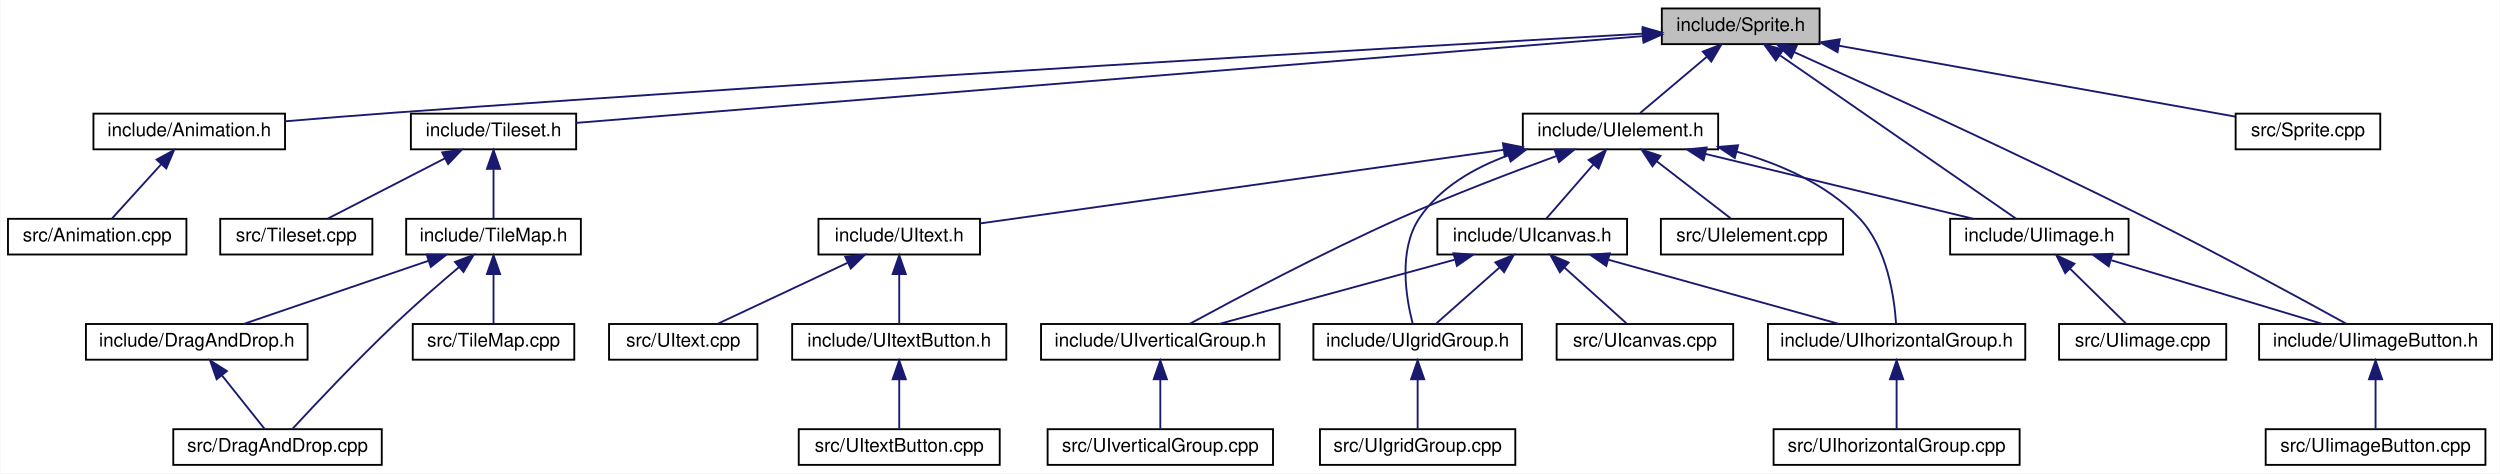
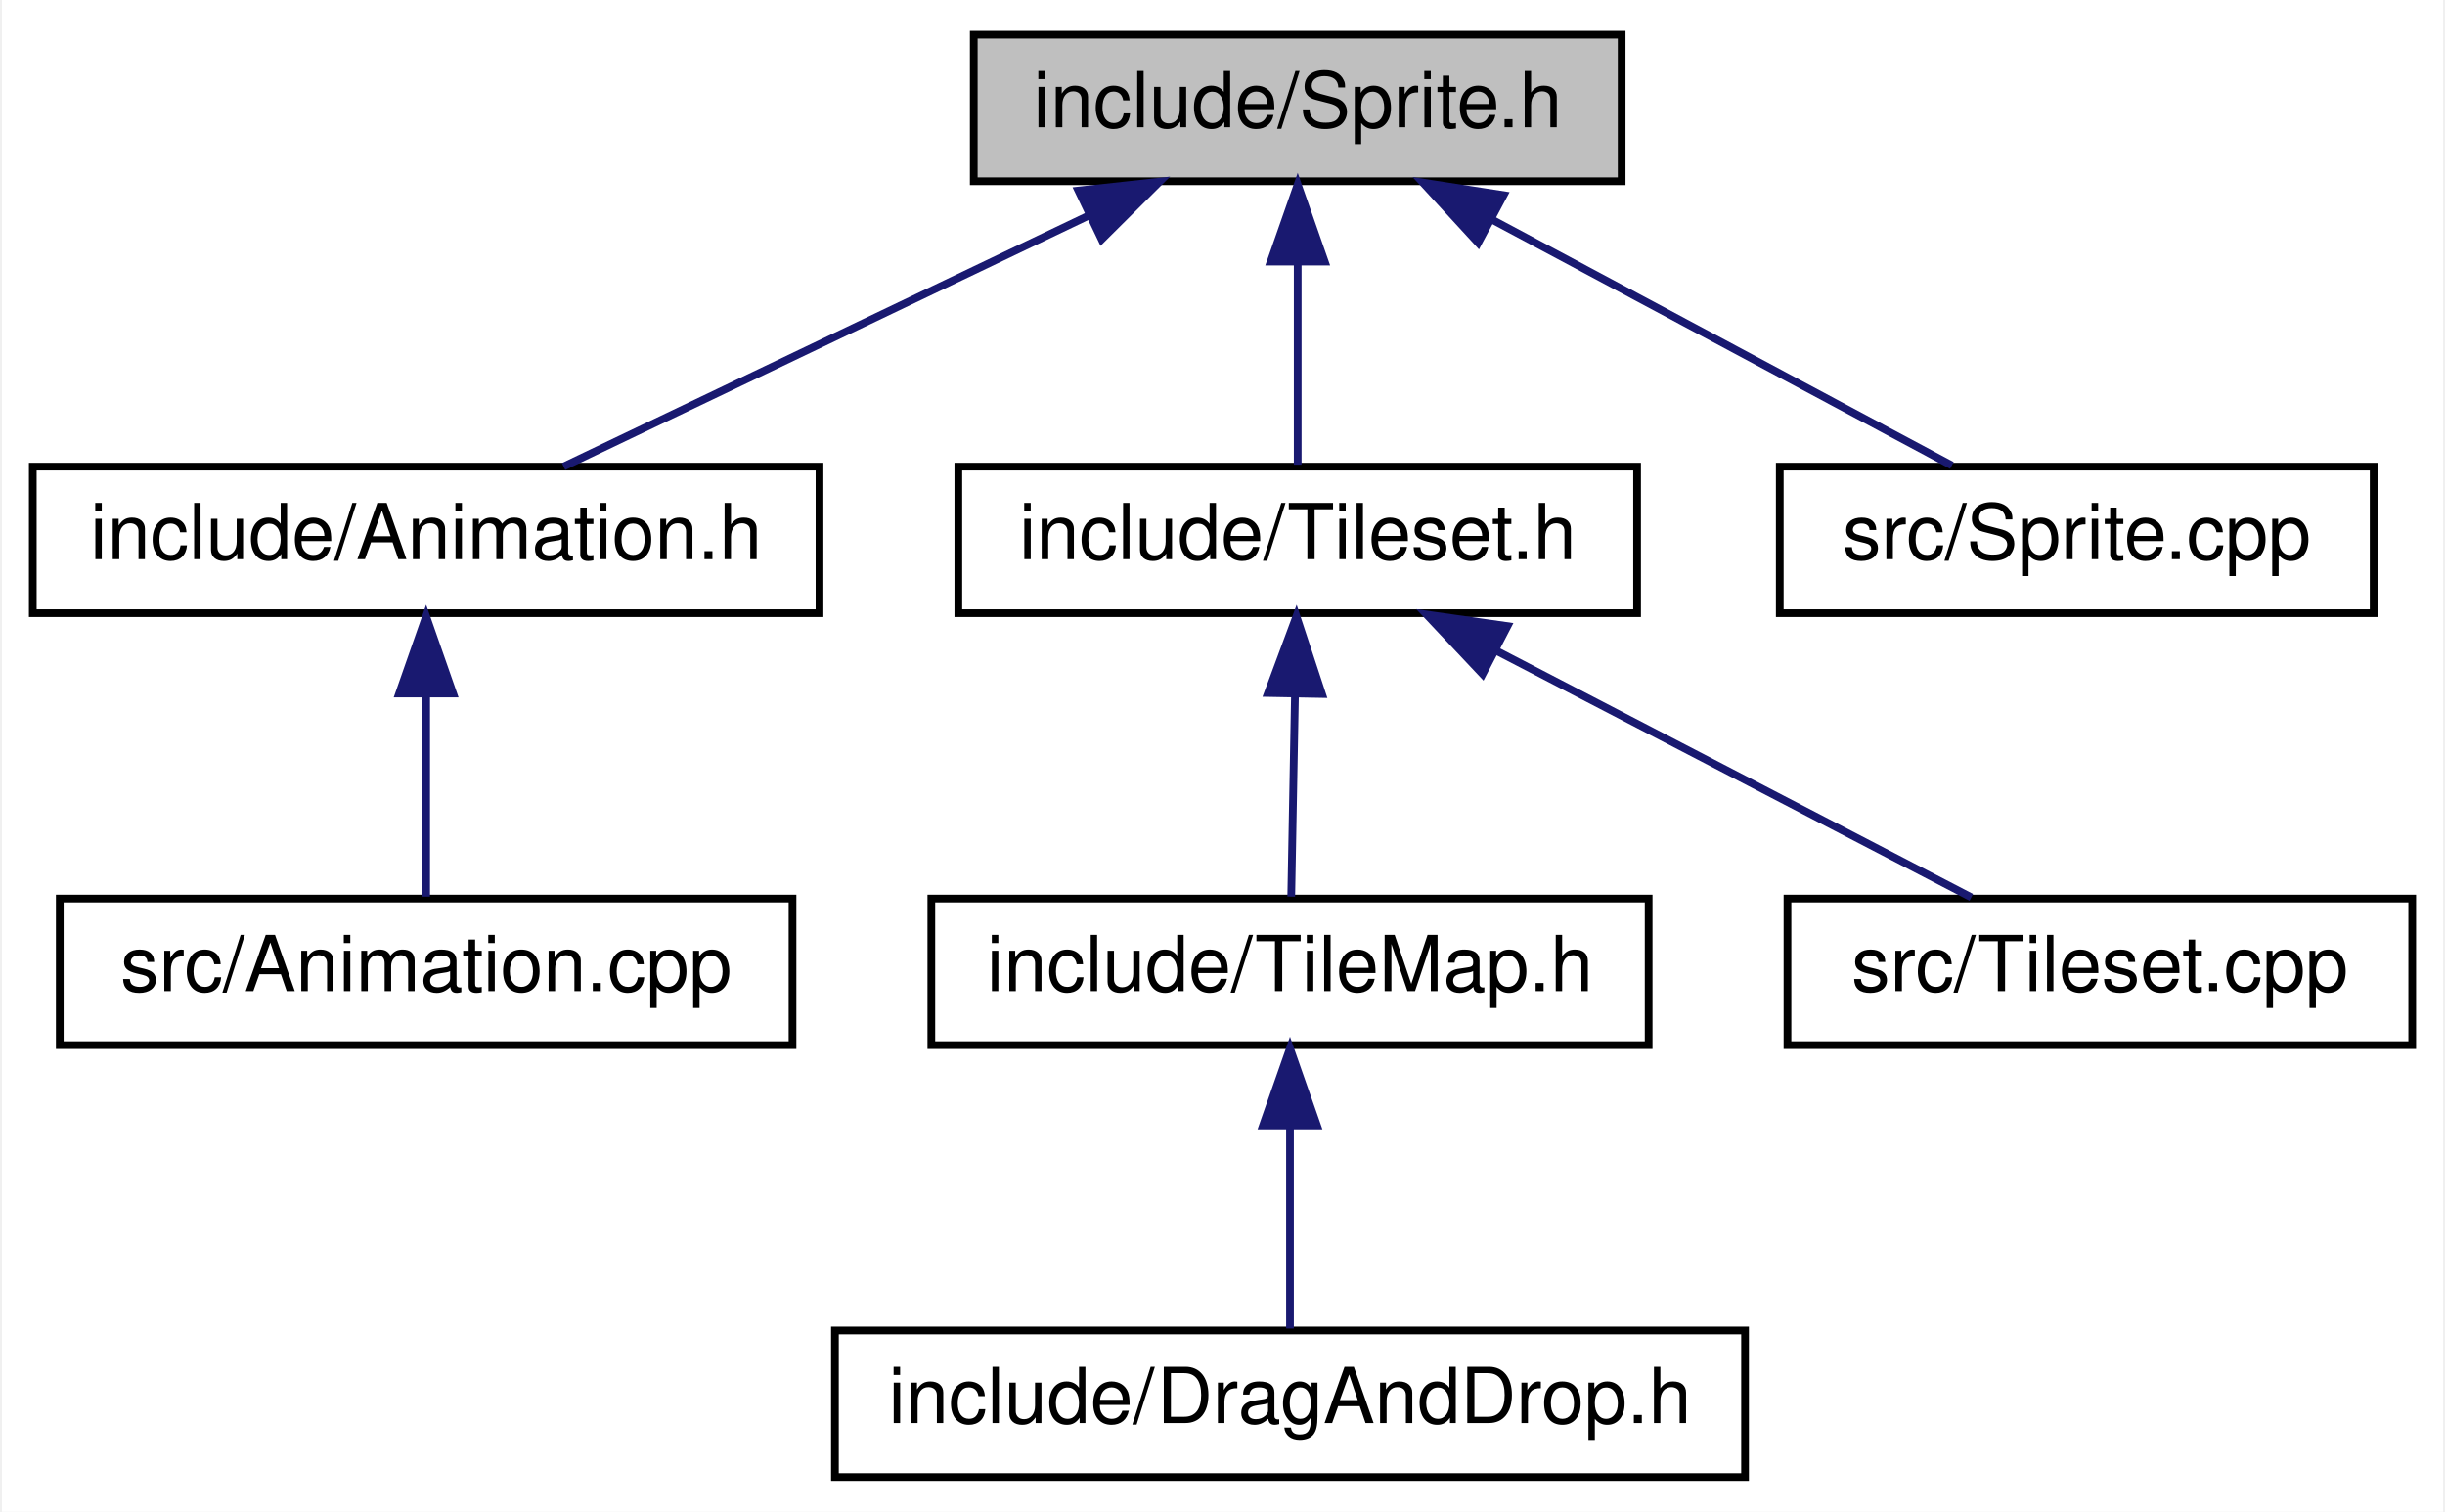
- <svg xmlns="http://www.w3.org/2000/svg" xmlns:xlink="http://www.w3.org/1999/xlink" width="1331pt" height="252pt" viewBox="0.00 0.00 1330.50 252.00">
-   <g id="graph0" class="graph" transform="scale(1 1) rotate(0) translate(4 248)">
-     <polygon fill="white" stroke="none" points="-4,4 -4,-248 1326.5,-248 1326.5,4 -4,4" />
+ <svg xmlns="http://www.w3.org/2000/svg" xmlns:xlink="http://www.w3.org/1999/xlink" width="317pt" height="196pt" viewBox="0.00 0.00 316.50 196.00">
+   <g id="graph0" class="graph" transform="scale(1 1) rotate(0) translate(4 192)">
+     <polygon fill="white" stroke="none" points="-4,4 -4,-192 312.5,-192 312.5,4 -4,4" />
    <g id="node1" class="node">
-       <polygon fill="#bfbfbf" stroke="black" points="880.5,-224.5 880.5,-243.5 964.5,-243.5 964.5,-224.5 880.5,-224.5" />
-       <text text-anchor="middle" x="922.5" y="-231.5" font-family="Helvetica,sans-Serif" font-size="10.00">include/Sprite.h</text>
+       <polygon fill="#bfbfbf" stroke="black" points="122,-168.5 122,-187.5 206,-187.5 206,-168.5 122,-168.5" />
+       <text text-anchor="middle" x="164" y="-175.5" font-family="Helvetica,sans-Serif" font-size="10.00">include/Sprite.h</text>
    </g>
    <g id="node2" class="node">
      <g id="a_node2">
        <a xlink:href="Animation_8h.html" target="_top" xlink:title="include/Animation.h">
-           <polygon fill="white" stroke="black" points="45.5,-168.5 45.5,-187.5 147.5,-187.5 147.5,-168.5 45.5,-168.5" />
-           <text text-anchor="middle" x="96.5" y="-175.5" font-family="Helvetica,sans-Serif" font-size="10.00">include/Animation.h</text>
+           <polygon fill="white" stroke="black" points="0,-112.5 0,-131.5 102,-131.5 102,-112.5 0,-112.5" />
+           <text text-anchor="middle" x="51" y="-119.5" font-family="Helvetica,sans-Serif" font-size="10.00">include/Animation.h</text>
        </a>
      </g>
    </g>
    <g id="edge1" class="edge">
-       <path fill="none" stroke="midnightblue" d="M870.235,-230.074C751.864,-223.368 454.249,-206.074 205.5,-188 186.562,-186.624 165.787,-184.95 147.5,-183.42" />
-       <polygon fill="midnightblue" stroke="midnightblue" points="870.275,-233.581 880.456,-230.651 870.67,-226.593 870.275,-233.581" />
+       <path fill="none" stroke="midnightblue" d="M136.997,-164.096C115.886,-154.007 87.138,-140.27 68.821,-131.516" />
+       <polygon fill="midnightblue" stroke="midnightblue" points="135.563,-167.29 146.095,-168.444 138.581,-160.974 135.563,-167.29" />
    </g>
    <g id="node4" class="node">
      <g id="a_node4">
        <a xlink:href="Tileset_8h.html" target="_top" xlink:title="include/Tileset.h">
-           <polygon fill="white" stroke="black" points="214.5,-168.5 214.5,-187.5 302.5,-187.5 302.5,-168.5 214.5,-168.5" />
-           <text text-anchor="middle" x="258.5" y="-175.5" font-family="Helvetica,sans-Serif" font-size="10.00">include/Tileset.h</text>
+           <polygon fill="white" stroke="black" points="120,-112.5 120,-131.5 208,-131.5 208,-112.5 120,-112.5" />
+           <text text-anchor="middle" x="164" y="-119.5" font-family="Helvetica,sans-Serif" font-size="10.00">include/Tileset.h</text>
        </a>
      </g>
    </g>
    <g id="edge3" class="edge">
-       <path fill="none" stroke="midnightblue" d="M870.226,-228.749C743.27,-218.424 420.462,-192.172 302.514,-182.579" />
-       <polygon fill="midnightblue" stroke="midnightblue" points="870.209,-232.259 880.46,-229.581 870.777,-225.282 870.209,-232.259" />
+       <path fill="none" stroke="midnightblue" d="M164,-157.805C164,-148.91 164,-138.78 164,-131.751" />
+       <polygon fill="midnightblue" stroke="midnightblue" points="160.5,-158.083 164,-168.083 167.5,-158.083 160.5,-158.083" />
    </g>
-     <g id="node10" class="node">
-       <g id="a_node10">
-         <a xlink:href="UIelement_8h.html" target="_top" xlink:title="include/UIelement.h">
-           <polygon fill="white" stroke="black" points="806.5,-168.5 806.5,-187.5 910.5,-187.5 910.5,-168.5 806.5,-168.5" />
-           <text text-anchor="middle" x="858.5" y="-175.5" font-family="Helvetica,sans-Serif" font-size="10.00">include/UIelement.h</text>
+     <g id="node8" class="node">
+       <g id="a_node8">
+         <a xlink:href="Sprite_8cpp.html" target="_top" xlink:title="src/Sprite.cpp">
+           <polygon fill="white" stroke="black" points="226.5,-112.5 226.5,-131.5 303.5,-131.5 303.5,-112.5 226.5,-112.5" />
+           <text text-anchor="middle" x="265" y="-119.5" font-family="Helvetica,sans-Serif" font-size="10.00">src/Sprite.cpp</text>
        </a>
      </g>
    </g>
-     <g id="edge10" class="edge">
-       <path fill="none" stroke="midnightblue" d="M904.509,-217.82C893.042,-208.145 878.587,-195.948 868.97,-187.834" />
-       <polygon fill="midnightblue" stroke="midnightblue" points="902.317,-220.55 912.217,-224.324 906.831,-215.2 902.317,-220.55" />
-     </g>
-     <g id="node19" class="node">
-       <g id="a_node19">
-         <a xlink:href="UIimage_8h.html" target="_top" xlink:title="include/UIimage.h">
-           <polygon fill="white" stroke="black" points="1034,-112.5 1034,-131.5 1129,-131.5 1129,-112.5 1034,-112.5" />
-           <text text-anchor="middle" x="1081.5" y="-119.5" font-family="Helvetica,sans-Serif" font-size="10.00">include/UIimage.h</text>
-         </a>
-       </g>
-     </g>
-     <g id="edge31" class="edge">
-       <path fill="none" stroke="midnightblue" d="M943.579,-218.417C977.209,-195.151 1041.97,-150.35 1069.08,-131.591" />
-       <polygon fill="midnightblue" stroke="midnightblue" points="941.209,-215.801 934.976,-224.368 945.192,-221.557 941.209,-215.801" />
-     </g>
-     <g id="node20" class="node">
-       <g id="a_node20">
-         <a xlink:href="UIimageButton_8h.html" target="_top" xlink:title="include/UIimageButton.h">
-           <polygon fill="white" stroke="black" points="1198.5,-56.5 1198.5,-75.5 1322.5,-75.5 1322.5,-56.5 1198.5,-56.5" />
-           <text text-anchor="middle" x="1260.5" y="-63.5" font-family="Helvetica,sans-Serif" font-size="10.00">include/UIimageButton.h</text>
-         </a>
-       </g>
-     </g>
-     <g id="edge32" class="edge">
-       <path fill="none" stroke="midnightblue" d="M950.96,-220.264C992.49,-201.55 1071.99,-165.238 1138.5,-132 1177.14,-112.688 1221.76,-88.399 1244.84,-75.679" />
-       <polygon fill="midnightblue" stroke="midnightblue" points="949.415,-217.121 941.731,-224.415 952.286,-223.505 949.415,-217.121" />
-     </g>
-     <g id="node28" class="node">
-       <g id="a_node28">
-         <a xlink:href="Sprite_8cpp.html" target="_top" xlink:title="src/Sprite.cpp">
-           <polygon fill="white" stroke="black" points="1186,-168.5 1186,-187.5 1263,-187.5 1263,-168.5 1186,-168.5" />
-           <text text-anchor="middle" x="1224.5" y="-175.5" font-family="Helvetica,sans-Serif" font-size="10.00">src/Sprite.cpp</text>
-         </a>
-       </g>
-     </g>
-     <g id="edge33" class="edge">
-       <path fill="none" stroke="midnightblue" d="M974.854,-223.639C1034.97,-212.89 1132.16,-195.51 1185.82,-185.916" />
-       <polygon fill="midnightblue" stroke="midnightblue" points="974.038,-220.229 964.81,-225.435 975.27,-227.12 974.038,-220.229" />
+     <g id="edge7" class="edge">
+       <path fill="none" stroke="midnightblue" d="M189.083,-163.59C207.757,-153.605 232.704,-140.267 248.813,-131.655" />
+       <polygon fill="midnightblue" stroke="midnightblue" points="187.396,-160.522 180.227,-168.324 190.696,-166.696 187.396,-160.522" />
    </g>
    <g id="node3" class="node">
      <g id="a_node3">
        <a xlink:href="Animation_8cpp.html" target="_top" xlink:title="src/Animation.cpp">
-           <polygon fill="white" stroke="black" points="0,-112.5 0,-131.5 95,-131.5 95,-112.5 0,-112.5" />
-           <text text-anchor="middle" x="47.5" y="-119.5" font-family="Helvetica,sans-Serif" font-size="10.00">src/Animation.cpp</text>
+           <polygon fill="white" stroke="black" points="3.5,-56.5 3.5,-75.5 98.5,-75.5 98.5,-56.5 3.5,-56.5" />
+           <text text-anchor="middle" x="51" y="-63.5" font-family="Helvetica,sans-Serif" font-size="10.00">src/Animation.cpp</text>
        </a>
      </g>
    </g>
    <g id="edge2" class="edge">
-       <path fill="none" stroke="midnightblue" d="M81.466,-160.431C72.878,-150.967 62.456,-139.483 55.441,-131.751" />
-       <polygon fill="midnightblue" stroke="midnightblue" points="79.097,-163.029 88.409,-168.083 84.281,-158.325 79.097,-163.029" />
+       <path fill="none" stroke="midnightblue" d="M51,-101.805C51,-92.91 51,-82.78 51,-75.751" />
+       <polygon fill="midnightblue" stroke="midnightblue" points="47.5,-102.083 51,-112.083 54.5,-102.083 47.5,-102.083" />
    </g>
    <g id="node5" class="node">
      <g id="a_node5">
        <a xlink:href="TileMap_8h.html" target="_top" xlink:title="include/TileMap.h">
-           <polygon fill="white" stroke="black" points="212,-112.5 212,-131.5 305,-131.5 305,-112.5 212,-112.5" />
-           <text text-anchor="middle" x="258.5" y="-119.5" font-family="Helvetica,sans-Serif" font-size="10.00">include/TileMap.h</text>
+           <polygon fill="white" stroke="black" points="116.5,-56.5 116.5,-75.5 209.5,-75.5 209.5,-56.5 116.5,-56.5" />
+           <text text-anchor="middle" x="163" y="-63.5" font-family="Helvetica,sans-Serif" font-size="10.00">include/TileMap.h</text>
        </a>
      </g>
    </g>
    <g id="edge4" class="edge">
-       <path fill="none" stroke="midnightblue" d="M258.5,-157.805C258.5,-148.91 258.5,-138.78 258.5,-131.751" />
-       <polygon fill="midnightblue" stroke="midnightblue" points="255,-158.083 258.5,-168.083 262,-158.083 255,-158.083" />
+       <path fill="none" stroke="midnightblue" d="M163.645,-101.805C163.48,-92.91 163.292,-82.78 163.162,-75.751" />
+       <polygon fill="midnightblue" stroke="midnightblue" points="160.15,-102.15 163.835,-112.083 167.149,-102.02 160.15,-102.15" />
    </g>
-     <g id="node9" class="node">
-       <g id="a_node9">
+     <g id="node7" class="node">
+       <g id="a_node7">
        <a xlink:href="Tileset_8cpp.html" target="_top" xlink:title="src/Tileset.cpp">
-           <polygon fill="white" stroke="black" points="113,-112.5 113,-131.5 194,-131.5 194,-112.5 113,-112.5" />
-           <text text-anchor="middle" x="153.5" y="-119.5" font-family="Helvetica,sans-Serif" font-size="10.00">src/Tileset.cpp</text>
+           <polygon fill="white" stroke="black" points="227.5,-56.5 227.5,-75.5 308.5,-75.5 308.5,-56.5 227.5,-56.5" />
+           <text text-anchor="middle" x="268" y="-63.5" font-family="Helvetica,sans-Serif" font-size="10.00">src/Tileset.cpp</text>
        </a>
      </g>
    </g>
-     <g id="edge9" class="edge">
-       <path fill="none" stroke="midnightblue" d="M232.69,-163.726C213.247,-153.727 187.152,-140.307 170.328,-131.655" />
-       <polygon fill="midnightblue" stroke="midnightblue" points="231.136,-166.863 241.63,-168.324 234.338,-160.638 231.136,-166.863" />
+     <g id="edge6" class="edge">
+       <path fill="none" stroke="midnightblue" d="M189.828,-107.59C209.057,-97.605 234.745,-84.267 251.332,-75.654" />
+       <polygon fill="midnightblue" stroke="midnightblue" points="187.971,-104.61 180.709,-112.324 191.197,-110.822 187.971,-104.61" />
    </g>
    <g id="node6" class="node">
      <g id="a_node6">
        <a xlink:href="DragAndDrop_8h.html" target="_top" xlink:title="include/DragAndDrop.h">
-           <polygon fill="white" stroke="black" points="41.5,-56.5 41.5,-75.5 159.5,-75.5 159.5,-56.5 41.5,-56.5" />
-           <text text-anchor="middle" x="100.5" y="-63.5" font-family="Helvetica,sans-Serif" font-size="10.00">include/DragAndDrop.h</text>
+           <polygon fill="white" stroke="black" points="104,-0.5 104,-19.5 222,-19.5 222,-0.5 104,-0.5" />
+           <text text-anchor="middle" x="163" y="-7.5" font-family="Helvetica,sans-Serif" font-size="10.00">include/DragAndDrop.h</text>
        </a>
      </g>
    </g>
    <g id="edge5" class="edge">
-       <path fill="none" stroke="midnightblue" d="M223.892,-109.172C194.141,-99.004 151.953,-84.585 125.418,-75.516" />
-       <polygon fill="midnightblue" stroke="midnightblue" points="222.87,-112.521 233.464,-112.444 225.134,-105.898 222.87,-112.521" />
-     </g>
-     <g id="node7" class="node">
-       <g id="a_node7">
-         <a xlink:href="DragAndDrop_8cpp.html" target="_top" xlink:title="src/DragAndDrop.cpp">
-           <polygon fill="white" stroke="black" points="88,-0.5 88,-19.5 199,-19.5 199,-0.5 88,-0.5" />
-           <text text-anchor="middle" x="143.5" y="-7.5" font-family="Helvetica,sans-Serif" font-size="10.00">src/DragAndDrop.cpp</text>
-         </a>
-       </g>
-     </g>
-     <g id="edge7" class="edge">
-       <path fill="none" stroke="midnightblue" d="M240.106,-105.762C229.998,-97.22 217.346,-86.251 206.5,-76 185.941,-56.57 163.147,-32.328 151.425,-19.647" />
-       <polygon fill="midnightblue" stroke="midnightblue" points="237.991,-108.556 247.904,-112.297 242.488,-103.191 237.991,-108.556" />
-     </g>
-     <g id="node8" class="node">
-       <g id="a_node8">
-         <a xlink:href="TileMap_8cpp.html" target="_top" xlink:title="src/TileMap.cpp">
-           <polygon fill="white" stroke="black" points="215.5,-56.5 215.5,-75.5 301.5,-75.5 301.5,-56.5 215.5,-56.5" />
-           <text text-anchor="middle" x="258.5" y="-63.5" font-family="Helvetica,sans-Serif" font-size="10.00">src/TileMap.cpp</text>
-         </a>
-       </g>
-     </g>
-     <g id="edge8" class="edge">
-       <path fill="none" stroke="midnightblue" d="M258.5,-101.805C258.5,-92.91 258.5,-82.78 258.5,-75.751" />
-       <polygon fill="midnightblue" stroke="midnightblue" points="255,-102.083 258.5,-112.083 262,-102.083 255,-102.083" />
-     </g>
-     <g id="edge6" class="edge">
-       <path fill="none" stroke="midnightblue" d="M113.922,-48.144C121.414,-38.736 130.437,-27.405 136.532,-19.751" />
-       <polygon fill="midnightblue" stroke="midnightblue" points="111.092,-46.08 107.601,-56.083 116.568,-50.44 111.092,-46.08" />
-     </g>
-     <g id="node11" class="node">
-       <g id="a_node11">
-         <a xlink:href="UIcanvas_8h.html" target="_top" xlink:title="include/UIcanvas.h">
-           <polygon fill="white" stroke="black" points="761,-112.5 761,-131.5 862,-131.5 862,-112.5 761,-112.5" />
-           <text text-anchor="middle" x="811.5" y="-119.5" font-family="Helvetica,sans-Serif" font-size="10.00">include/UIcanvas.h</text>
-         </a>
-       </g>
-     </g>
-     <g id="edge11" class="edge">
-       <path fill="none" stroke="midnightblue" d="M844.079,-160.431C835.842,-150.967 825.846,-139.483 819.117,-131.751" />
-       <polygon fill="midnightblue" stroke="midnightblue" points="841.534,-162.838 850.739,-168.083 846.814,-158.242 841.534,-162.838" />
-     </g>
-     <g id="node12" class="node">
-       <g id="a_node12">
-         <a xlink:href="UIgridGroup_8h.html" target="_top" xlink:title="include/UIgridGroup.h">
-           <polygon fill="white" stroke="black" points="695,-56.5 695,-75.5 806,-75.5 806,-56.5 695,-56.5" />
-           <text text-anchor="middle" x="750.5" y="-63.5" font-family="Helvetica,sans-Serif" font-size="10.00">include/UIgridGroup.h</text>
-         </a>
-       </g>
-     </g>
-     <g id="edge19" class="edge">
-       <path fill="none" stroke="midnightblue" d="M798.889,-165.336C780.64,-158.691 762.498,-148.283 751.5,-132 740.003,-114.978 744.348,-89.306 747.82,-75.887" />
-       <polygon fill="midnightblue" stroke="midnightblue" points="797.812,-168.666 808.405,-168.479 800.007,-162.019 797.812,-168.666" />
-     </g>
-     <g id="node14" class="node">
-       <g id="a_node14">
-         <a xlink:href="UIhorizontalGroup_8h.html" target="_top" xlink:title="include/UIhorizontalGroup.h">
-           <polygon fill="white" stroke="black" points="937,-56.5 937,-75.5 1074,-75.5 1074,-56.5 937,-56.5" />
-           <text text-anchor="middle" x="1005.5" y="-63.5" font-family="Helvetica,sans-Serif" font-size="10.00">include/UIhorizontalGroup.h</text>
-         </a>
-       </g>
-     </g>
-     <g id="edge20" class="edge">
-       <path fill="none" stroke="midnightblue" d="M920.331,-167.248C943.47,-160.752 968.289,-149.95 985.5,-132 1000.54,-116.319 1004.29,-89.6 1005.21,-75.811" />
-       <polygon fill="midnightblue" stroke="midnightblue" points="919.351,-163.886 910.544,-169.776 921.102,-170.663 919.351,-163.886" />
-     </g>
-     <g id="node16" class="node">
-       <g id="a_node16">
-         <a xlink:href="UIverticalGroup_8h.html" target="_top" xlink:title="include/UIverticalGroup.h">
-           <polygon fill="white" stroke="black" points="550,-56.5 550,-75.5 677,-75.5 677,-56.5 550,-56.5" />
-           <text text-anchor="middle" x="613.5" y="-63.5" font-family="Helvetica,sans-Serif" font-size="10.00">include/UIverticalGroup.h</text>
-         </a>
-       </g>
-     </g>
-     <g id="edge29" class="edge">
-       <path fill="none" stroke="midnightblue" d="M824.46,-164.958C800.911,-156.373 768.991,-144.228 741.5,-132 700.055,-113.565 652.844,-88.489 629.014,-75.533" />
-       <polygon fill="midnightblue" stroke="midnightblue" points="823.408,-168.299 834.002,-168.409 825.789,-161.717 823.408,-168.299" />
-     </g>
-     <g id="edge21" class="edge">
-       <path fill="none" stroke="midnightblue" d="M903.561,-166.088C945.691,-155.887 1007.74,-140.861 1046.33,-131.516" />
-       <polygon fill="midnightblue" stroke="midnightblue" points="902.73,-162.688 893.835,-168.444 904.378,-169.492 902.73,-162.688" />
-     </g>
-     <g id="node23" class="node">
-       <g id="a_node23">
-         <a xlink:href="UItext_8h.html" target="_top" xlink:title="include/UItext.h">
-           <polygon fill="white" stroke="black" points="431.5,-112.5 431.5,-131.5 517.5,-131.5 517.5,-112.5 431.5,-112.5" />
-           <text text-anchor="middle" x="474.5" y="-119.5" font-family="Helvetica,sans-Serif" font-size="10.00">include/UItext.h</text>
-         </a>
-       </g>
-     </g>
-     <g id="edge25" class="edge">
-       <path fill="none" stroke="midnightblue" d="M796.105,-168.226C717.823,-157.217 585.626,-138.627 517.676,-129.072" />
-       <polygon fill="midnightblue" stroke="midnightblue" points="795.922,-171.734 806.312,-169.661 796.897,-164.803 795.922,-171.734" />
-     </g>
-     <g id="node27" class="node">
-       <g id="a_node27">
-         <a xlink:href="UIelement_8cpp.html" target="_top" xlink:title="src/UIelement.cpp">
-           <polygon fill="white" stroke="black" points="880,-112.5 880,-131.5 977,-131.5 977,-112.5 880,-112.5" />
-           <text text-anchor="middle" x="928.5" y="-119.5" font-family="Helvetica,sans-Serif" font-size="10.00">src/UIelement.cpp</text>
-         </a>
-       </g>
-     </g>
-     <g id="edge30" class="edge">
-       <path fill="none" stroke="midnightblue" d="M877.814,-162.101C890.412,-152.382 906.428,-140.027 917.049,-131.834" />
-       <polygon fill="midnightblue" stroke="midnightblue" points="875.527,-159.445 869.747,-168.324 879.802,-164.987 875.527,-159.445" />
-     </g>
-     <g id="edge12" class="edge">
-       <path fill="none" stroke="midnightblue" d="M794.033,-105.537C783.156,-95.909 769.556,-83.869 760.479,-75.834" />
-       <polygon fill="midnightblue" stroke="midnightblue" points="791.892,-108.316 801.699,-112.324 796.532,-103.075 791.892,-108.316" />
-     </g>
-     <g id="edge14" class="edge">
-       <path fill="none" stroke="midnightblue" d="M852.101,-109.699C888.715,-99.507 941.757,-84.743 974.904,-75.516" />
-       <polygon fill="midnightblue" stroke="midnightblue" points="850.935,-106.39 842.24,-112.444 852.812,-113.134 850.935,-106.39" />
-     </g>
-     <g id="edge16" class="edge">
-       <path fill="none" stroke="midnightblue" d="M770.062,-109.699C732.693,-99.507 678.557,-84.743 644.727,-75.516" />
-       <polygon fill="midnightblue" stroke="midnightblue" points="769.558,-113.189 780.126,-112.444 771.4,-106.436 769.558,-113.189" />
-     </g>
-     <g id="node18" class="node">
-       <g id="a_node18">
-         <a xlink:href="UIcanvas_8cpp.html" target="_top" xlink:title="src/UIcanvas.cpp">
-           <polygon fill="white" stroke="black" points="824.5,-56.5 824.5,-75.5 918.5,-75.5 918.5,-56.5 824.5,-56.5" />
-           <text text-anchor="middle" x="871.5" y="-63.5" font-family="Helvetica,sans-Serif" font-size="10.00">src/UIcanvas.cpp</text>
-         </a>
-       </g>
-     </g>
-     <g id="edge18" class="edge">
-       <path fill="none" stroke="midnightblue" d="M828.681,-105.537C839.379,-95.909 852.756,-83.869 861.685,-75.834" />
-       <polygon fill="midnightblue" stroke="midnightblue" points="826.232,-103.033 821.14,-112.324 830.914,-108.236 826.232,-103.033" />
-     </g>
-     <g id="node13" class="node">
-       <g id="a_node13">
-         <a xlink:href="UIgridGroup_8cpp.html" target="_top" xlink:title="src/UIgridGroup.cpp">
-           <polygon fill="white" stroke="black" points="698.5,-0.5 698.5,-19.5 802.5,-19.5 802.5,-0.5 698.5,-0.5" />
-           <text text-anchor="middle" x="750.5" y="-7.5" font-family="Helvetica,sans-Serif" font-size="10.00">src/UIgridGroup.cpp</text>
-         </a>
-       </g>
-     </g>
-     <g id="edge13" class="edge">
-       <path fill="none" stroke="midnightblue" d="M750.5,-45.804C750.5,-36.91 750.5,-26.78 750.5,-19.751" />
-       <polygon fill="midnightblue" stroke="midnightblue" points="747,-46.083 750.5,-56.083 754,-46.083 747,-46.083" />
-     </g>
-     <g id="node15" class="node">
-       <g id="a_node15">
-         <a xlink:href="UIhorizontalGroup_8cpp.html" target="_top" xlink:title="src/UIhorizontalGroup.cpp">
-           <polygon fill="white" stroke="black" points="940,-0.5 940,-19.5 1071,-19.5 1071,-0.5 940,-0.5" />
-           <text text-anchor="middle" x="1005.5" y="-7.5" font-family="Helvetica,sans-Serif" font-size="10.00">src/UIhorizontalGroup.cpp</text>
-         </a>
-       </g>
-     </g>
-     <g id="edge15" class="edge">
-       <path fill="none" stroke="midnightblue" d="M1005.5,-45.804C1005.5,-36.91 1005.5,-26.78 1005.5,-19.751" />
-       <polygon fill="midnightblue" stroke="midnightblue" points="1002,-46.083 1005.5,-56.083 1009,-46.083 1002,-46.083" />
-     </g>
-     <g id="node17" class="node">
-       <g id="a_node17">
-         <a xlink:href="UIverticalGroup_8cpp.html" target="_top" xlink:title="src/UIverticalGroup.cpp">
-           <polygon fill="white" stroke="black" points="553.5,-0.5 553.5,-19.5 673.5,-19.5 673.5,-0.5 553.5,-0.5" />
-           <text text-anchor="middle" x="613.5" y="-7.5" font-family="Helvetica,sans-Serif" font-size="10.00">src/UIverticalGroup.cpp</text>
-         </a>
-       </g>
-     </g>
-     <g id="edge17" class="edge">
-       <path fill="none" stroke="midnightblue" d="M613.5,-45.804C613.5,-36.91 613.5,-26.78 613.5,-19.751" />
-       <polygon fill="midnightblue" stroke="midnightblue" points="610,-46.083 613.5,-56.083 617,-46.083 610,-46.083" />
-     </g>
-     <g id="edge22" class="edge">
-       <path fill="none" stroke="midnightblue" d="M1119.83,-109.436C1153.58,-99.255 1201.95,-84.664 1232.27,-75.516" />
-       <polygon fill="midnightblue" stroke="midnightblue" points="1118.43,-106.204 1109.86,-112.444 1120.45,-112.906 1118.43,-106.204" />
-     </g>
-     <g id="node22" class="node">
-       <g id="a_node22">
-         <a xlink:href="UIimage_8cpp.html" target="_top" xlink:title="src/UIimage.cpp">
-           <polygon fill="white" stroke="black" points="1092,-56.5 1092,-75.5 1181,-75.5 1181,-56.5 1092,-56.5" />
-           <text text-anchor="middle" x="1136.5" y="-63.5" font-family="Helvetica,sans-Serif" font-size="10.00">src/UIimage.cpp</text>
-         </a>
-       </g>
-     </g>
-     <g id="edge24" class="edge">
-       <path fill="none" stroke="midnightblue" d="M1097.79,-105.002C1107.54,-95.433 1119.55,-83.639 1127.59,-75.751" />
-       <polygon fill="midnightblue" stroke="midnightblue" points="1095.27,-102.58 1090.58,-112.083 1100.17,-107.575 1095.27,-102.58" />
-     </g>
-     <g id="node21" class="node">
-       <g id="a_node21">
-         <a xlink:href="UIimageButton_8cpp.html" target="_top" xlink:title="src/UIimageButton.cpp">
-           <polygon fill="white" stroke="black" points="1202,-0.5 1202,-19.5 1319,-19.5 1319,-0.5 1202,-0.5" />
-           <text text-anchor="middle" x="1260.5" y="-7.5" font-family="Helvetica,sans-Serif" font-size="10.00">src/UIimageButton.cpp</text>
-         </a>
-       </g>
-     </g>
-     <g id="edge23" class="edge">
-       <path fill="none" stroke="midnightblue" d="M1260.5,-45.804C1260.5,-36.91 1260.5,-26.78 1260.5,-19.751" />
-       <polygon fill="midnightblue" stroke="midnightblue" points="1257,-46.083 1260.5,-56.083 1264,-46.083 1257,-46.083" />
-     </g>
-     <g id="node24" class="node">
-       <g id="a_node24">
-         <a xlink:href="UItextButton_8h.html" target="_top" xlink:title="include/UItextButton.h">
-           <polygon fill="white" stroke="black" points="417.5,-56.5 417.5,-75.5 531.5,-75.5 531.5,-56.5 417.5,-56.5" />
-           <text text-anchor="middle" x="474.5" y="-63.5" font-family="Helvetica,sans-Serif" font-size="10.00">include/UItextButton.h</text>
-         </a>
-       </g>
-     </g>
-     <g id="edge26" class="edge">
-       <path fill="none" stroke="midnightblue" d="M474.5,-101.805C474.5,-92.91 474.5,-82.78 474.5,-75.751" />
-       <polygon fill="midnightblue" stroke="midnightblue" points="471,-102.083 474.5,-112.083 478,-102.083 471,-102.083" />
-     </g>
-     <g id="node26" class="node">
-       <g id="a_node26">
-         <a xlink:href="UItext_8cpp.html" target="_top" xlink:title="src/UItext.cpp">
-           <polygon fill="white" stroke="black" points="320,-56.5 320,-75.5 399,-75.5 399,-56.5 320,-56.5" />
-           <text text-anchor="middle" x="359.5" y="-63.5" font-family="Helvetica,sans-Serif" font-size="10.00">src/UItext.cpp</text>
-         </a>
-       </g>
-     </g>
-     <g id="edge28" class="edge">
-       <path fill="none" stroke="midnightblue" d="M447.019,-108.096C425.534,-98.007 396.278,-84.27 377.637,-75.516" />
-       <polygon fill="midnightblue" stroke="midnightblue" points="445.738,-111.361 456.278,-112.444 448.714,-105.025 445.738,-111.361" />
-     </g>
-     <g id="node25" class="node">
-       <g id="a_node25">
-         <a xlink:href="UItextButton_8cpp.html" target="_top" xlink:title="src/UItextButton.cpp">
-           <polygon fill="white" stroke="black" points="421,-0.5 421,-19.5 528,-19.5 528,-0.5 421,-0.5" />
-           <text text-anchor="middle" x="474.5" y="-7.5" font-family="Helvetica,sans-Serif" font-size="10.00">src/UItextButton.cpp</text>
-         </a>
-       </g>
-     </g>
-     <g id="edge27" class="edge">
-       <path fill="none" stroke="midnightblue" d="M474.5,-45.804C474.5,-36.91 474.5,-26.78 474.5,-19.751" />
-       <polygon fill="midnightblue" stroke="midnightblue" points="471,-46.083 474.5,-56.083 478,-46.083 471,-46.083" />
+       <path fill="none" stroke="midnightblue" d="M163,-45.804C163,-36.91 163,-26.78 163,-19.751" />
+       <polygon fill="midnightblue" stroke="midnightblue" points="159.5,-46.083 163,-56.083 166.5,-46.083 159.5,-46.083" />
    </g>
  </g>
</svg>
